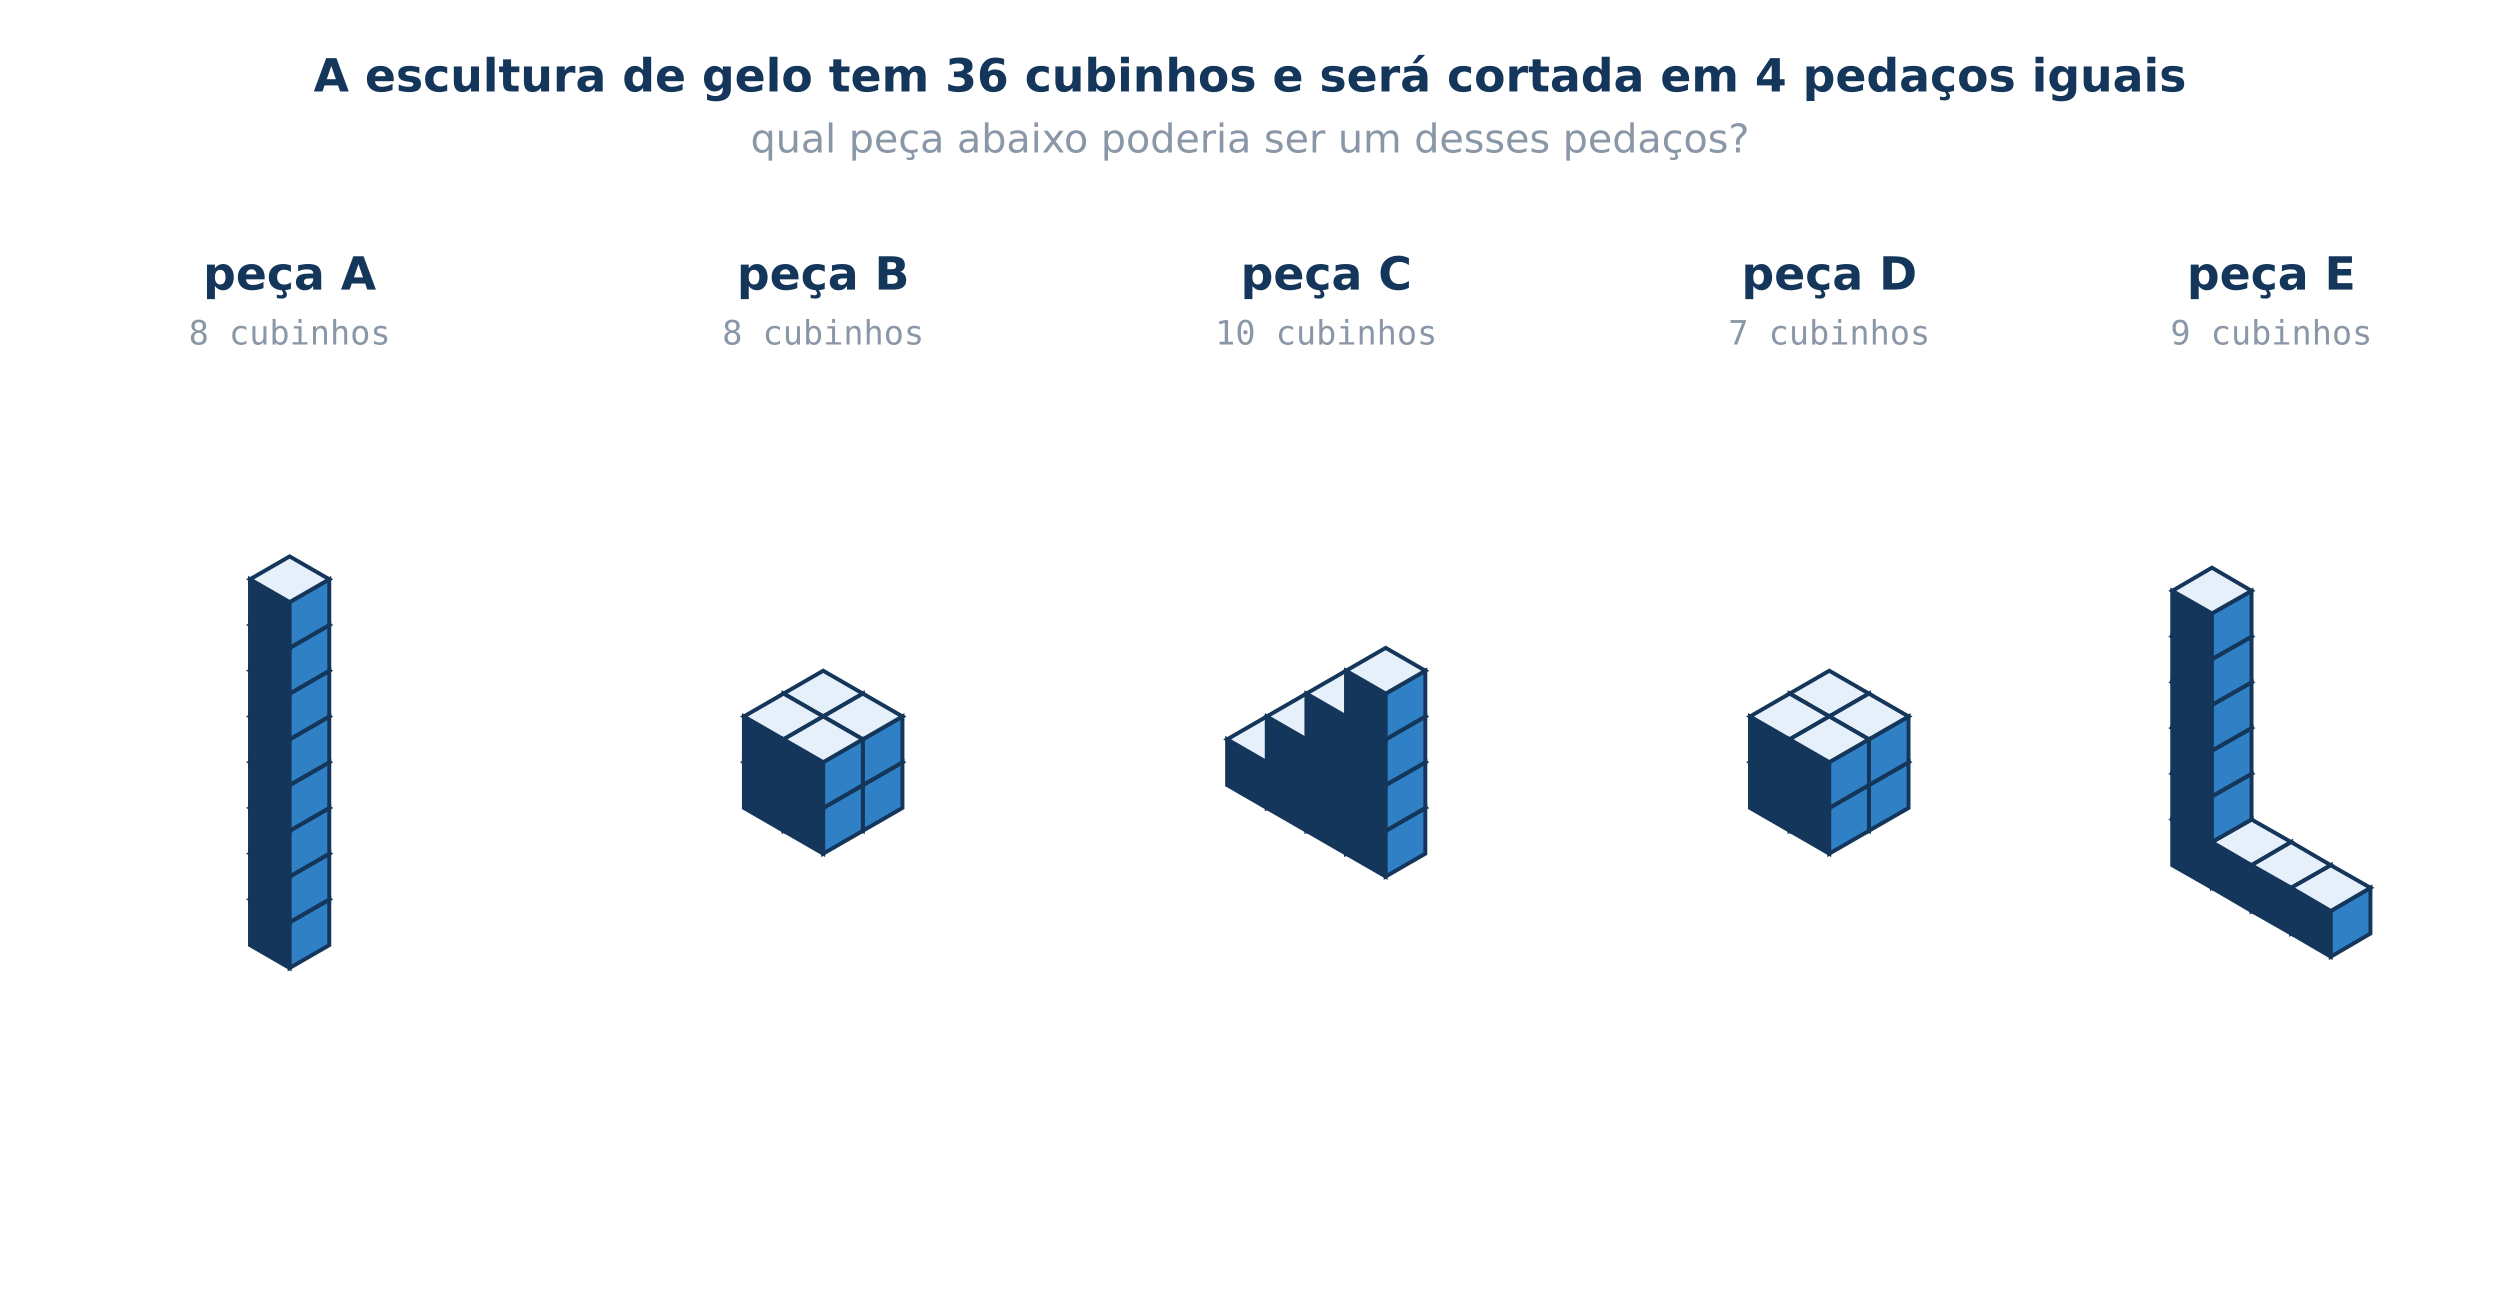
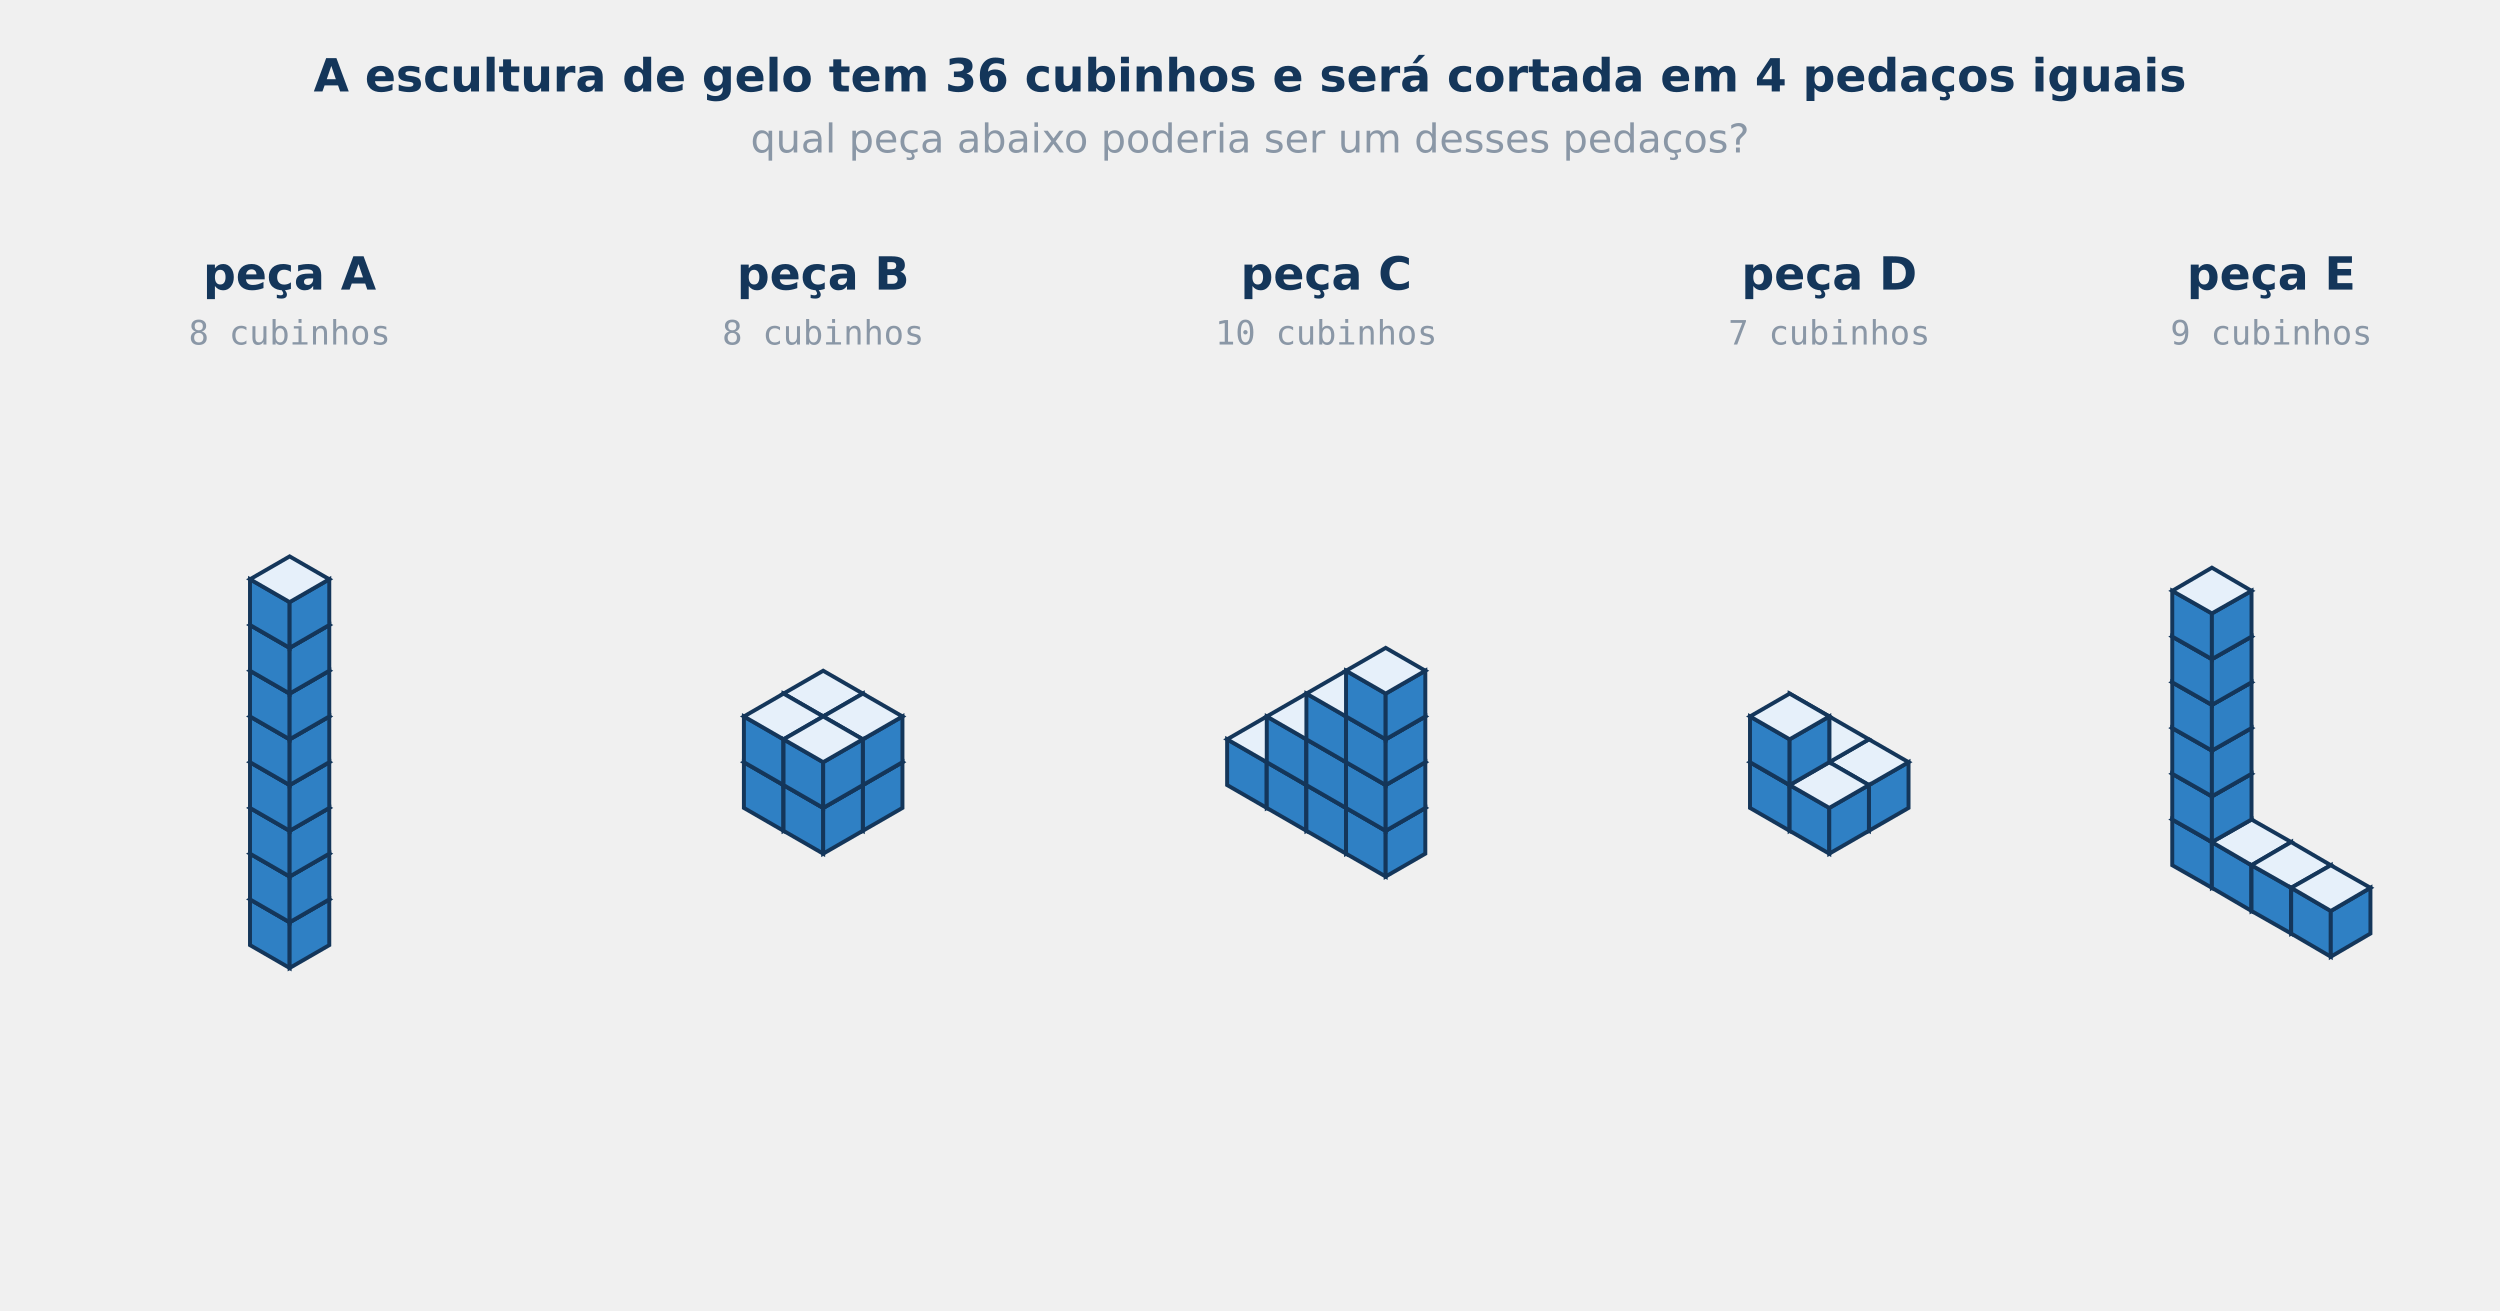
- <svg xmlns="http://www.w3.org/2000/svg" viewBox="0 0 820 430" version="1.1">
-   <rect width="820" height="430" fill="white" />
-   <text x="410.0" y="30.0" font-family="DejaVu Sans" font-size="15" font-weight="bold" fill="#14365A" text-anchor="middle">A escultura de gelo tem 36 cubinhos e será cortada em 4 pedaços iguais</text>
-   <text x="410.0" y="50.0" font-family="DejaVu Sans" font-size="13" font-weight="normal" fill="#8A97A6" text-anchor="middle">qual peça abaixo poderia ser um desses pedaços?</text>
-   <polygon points="82.0,295.0 95.0,302.5 95.0,317.5 82.0,310.0" fill="#14365A" stroke="#14365A" stroke-width="1.3" />
-   <polygon points="108.0,295.0 95.0,302.5 95.0,317.5 108.0,310.0" fill="#2F80C4" stroke="#14365A" stroke-width="1.3" />
-   <polygon points="95.0,287.5 108.0,295.0 95.0,302.5 82.0,295.0" fill="#E6F0FA" stroke="#14365A" stroke-width="1.3" />
-   <polygon points="82.0,280.0 95.0,287.5 95.0,302.5 82.0,295.0" fill="#14365A" stroke="#14365A" stroke-width="1.3" />
-   <polygon points="108.0,280.0 95.0,287.5 95.0,302.5 108.0,295.0" fill="#2F80C4" stroke="#14365A" stroke-width="1.3" />
-   <polygon points="95.0,272.5 108.0,280.0 95.0,287.5 82.0,280.0" fill="#E6F0FA" stroke="#14365A" stroke-width="1.3" />
-   <polygon points="82.0,265.0 95.0,272.5 95.0,287.5 82.0,280.0" fill="#14365A" stroke="#14365A" stroke-width="1.3" />
-   <polygon points="108.0,265.0 95.0,272.5 95.0,287.5 108.0,280.0" fill="#2F80C4" stroke="#14365A" stroke-width="1.3" />
-   <polygon points="95.0,257.5 108.0,265.0 95.0,272.5 82.0,265.0" fill="#E6F0FA" stroke="#14365A" stroke-width="1.3" />
-   <polygon points="82.0,250.0 95.0,257.5 95.0,272.5 82.0,265.0" fill="#14365A" stroke="#14365A" stroke-width="1.3" />
-   <polygon points="108.0,250.0 95.0,257.5 95.0,272.5 108.0,265.0" fill="#2F80C4" stroke="#14365A" stroke-width="1.3" />
-   <polygon points="95.0,242.5 108.0,250.0 95.0,257.5 82.0,250.0" fill="#E6F0FA" stroke="#14365A" stroke-width="1.3" />
-   <polygon points="82.0,235.0 95.0,242.5 95.0,257.5 82.0,250.0" fill="#14365A" stroke="#14365A" stroke-width="1.3" />
-   <polygon points="108.0,235.0 95.0,242.5 95.0,257.5 108.0,250.0" fill="#2F80C4" stroke="#14365A" stroke-width="1.3" />
-   <polygon points="95.0,227.5 108.0,235.0 95.0,242.5 82.0,235.0" fill="#E6F0FA" stroke="#14365A" stroke-width="1.3" />
-   <polygon points="82.0,220.0 95.0,227.5 95.0,242.5 82.0,235.0" fill="#14365A" stroke="#14365A" stroke-width="1.3" />
-   <polygon points="108.0,220.0 95.0,227.5 95.0,242.5 108.0,235.0" fill="#2F80C4" stroke="#14365A" stroke-width="1.3" />
-   <polygon points="95.0,212.5 108.0,220.0 95.0,227.5 82.0,220.0" fill="#E6F0FA" stroke="#14365A" stroke-width="1.3" />
-   <polygon points="82.0,205.0 95.0,212.5 95.0,227.5 82.0,220.0" fill="#14365A" stroke="#14365A" stroke-width="1.3" />
-   <polygon points="108.0,205.0 95.0,212.5 95.0,227.5 108.0,220.0" fill="#2F80C4" stroke="#14365A" stroke-width="1.3" />
-   <polygon points="95.0,197.5 108.0,205.0 95.0,212.5 82.0,205.0" fill="#E6F0FA" stroke="#14365A" stroke-width="1.3" />
-   <polygon points="82.0,190.0 95.0,197.5 95.0,212.5 82.0,205.0" fill="#14365A" stroke="#14365A" stroke-width="1.3" />
-   <polygon points="108.0,190.0 95.0,197.5 95.0,212.5 108.0,205.0" fill="#2F80C4" stroke="#14365A" stroke-width="1.3" />
-   <polygon points="95.0,182.5 108.0,190.0 95.0,197.5 82.0,190.0" fill="#E6F0FA" stroke="#14365A" stroke-width="1.3" />
-   <text x="95.0" y="95.0" font-family="DejaVu Sans" font-size="15" font-weight="bold" fill="#14365A" text-anchor="middle">peça A</text>
-   <text x="95.0" y="113.0" font-family="DejaVu Sans Mono" font-size="11" font-weight="normal" fill="#8A97A6" text-anchor="middle">8 cubinhos</text>
-   <polygon points="257.0,242.5 270.0,250.0 270.0,265.0 257.0,257.5" fill="#14365A" stroke="#14365A" stroke-width="1.3" />
-   <polygon points="283.0,242.5 270.0,250.0 270.0,265.0 283.0,257.5" fill="#2F80C4" stroke="#14365A" stroke-width="1.3" />
-   <polygon points="270.0,235.0 283.0,242.5 270.0,250.0 257.0,242.5" fill="#E6F0FA" stroke="#14365A" stroke-width="1.3" />
-   <polygon points="244.0,250.0 257.0,257.5 257.0,272.5 244.0,265.0" fill="#14365A" stroke="#14365A" stroke-width="1.3" />
-   <polygon points="270.0,250.0 257.0,257.5 257.0,272.5 270.0,265.0" fill="#2F80C4" stroke="#14365A" stroke-width="1.3" />
-   <polygon points="257.0,242.5 270.0,250.0 257.0,257.5 244.0,250.0" fill="#E6F0FA" stroke="#14365A" stroke-width="1.3" />
-   <polygon points="270.0,250.0 283.0,257.5 283.0,272.5 270.0,265.0" fill="#14365A" stroke="#14365A" stroke-width="1.3" />
-   <polygon points="296.0,250.0 283.0,257.5 283.0,272.5 296.0,265.0" fill="#2F80C4" stroke="#14365A" stroke-width="1.3" />
-   <polygon points="283.0,242.5 296.0,250.0 283.0,257.5 270.0,250.0" fill="#E6F0FA" stroke="#14365A" stroke-width="1.3" />
-   <polygon points="257.0,257.5 270.0,265.0 270.0,280.0 257.0,272.5" fill="#14365A" stroke="#14365A" stroke-width="1.3" />
-   <polygon points="283.0,257.5 270.0,265.0 270.0,280.0 283.0,272.5" fill="#2F80C4" stroke="#14365A" stroke-width="1.3" />
-   <polygon points="270.0,250.0 283.0,257.5 270.0,265.0 257.0,257.5" fill="#E6F0FA" stroke="#14365A" stroke-width="1.3" />
-   <polygon points="257.0,227.5 270.0,235.0 270.0,250.0 257.0,242.5" fill="#14365A" stroke="#14365A" stroke-width="1.3" />
-   <polygon points="283.0,227.5 270.0,235.0 270.0,250.0 283.0,242.5" fill="#2F80C4" stroke="#14365A" stroke-width="1.3" />
-   <polygon points="270.0,220.0 283.0,227.5 270.0,235.0 257.0,227.5" fill="#E6F0FA" stroke="#14365A" stroke-width="1.3" />
-   <polygon points="244.0,235.0 257.0,242.5 257.0,257.5 244.0,250.0" fill="#14365A" stroke="#14365A" stroke-width="1.3" />
-   <polygon points="270.0,235.0 257.0,242.5 257.0,257.5 270.0,250.0" fill="#2F80C4" stroke="#14365A" stroke-width="1.3" />
-   <polygon points="257.0,227.5 270.0,235.0 257.0,242.5 244.0,235.0" fill="#E6F0FA" stroke="#14365A" stroke-width="1.3" />
-   <polygon points="270.0,235.0 283.0,242.5 283.0,257.5 270.0,250.0" fill="#14365A" stroke="#14365A" stroke-width="1.3" />
-   <polygon points="296.0,235.0 283.0,242.5 283.0,257.5 296.0,250.0" fill="#2F80C4" stroke="#14365A" stroke-width="1.3" />
-   <polygon points="283.0,227.5 296.0,235.0 283.0,242.5 270.0,235.0" fill="#E6F0FA" stroke="#14365A" stroke-width="1.3" />
-   <polygon points="257.0,242.5 270.0,250.0 270.0,265.0 257.0,257.5" fill="#14365A" stroke="#14365A" stroke-width="1.3" />
-   <polygon points="283.0,242.5 270.0,250.0 270.0,265.0 283.0,257.5" fill="#2F80C4" stroke="#14365A" stroke-width="1.3" />
-   <polygon points="270.0,235.0 283.0,242.5 270.0,250.0 257.0,242.5" fill="#E6F0FA" stroke="#14365A" stroke-width="1.3" />
-   <text x="270.0" y="95.0" font-family="DejaVu Sans" font-size="15" font-weight="bold" fill="#14365A" text-anchor="middle">peça B</text>
-   <text x="270.0" y="113.0" font-family="DejaVu Sans Mono" font-size="11" font-weight="normal" fill="#8A97A6" text-anchor="middle">8 cubinhos</text>
-   <polygon points="402.5,242.5 415.5,250.0 415.5,265.0 402.5,257.5" fill="#14365A" stroke="#14365A" stroke-width="1.3" />
-   <polygon points="428.5,242.5 415.5,250.0 415.5,265.0 428.5,257.5" fill="#2F80C4" stroke="#14365A" stroke-width="1.3" />
-   <polygon points="415.5,235.0 428.5,242.5 415.5,250.0 402.5,242.5" fill="#E6F0FA" stroke="#14365A" stroke-width="1.3" />
-   <polygon points="415.5,250.0 428.5,257.5 428.5,272.5 415.5,265.0" fill="#14365A" stroke="#14365A" stroke-width="1.3" />
-   <polygon points="441.5,250.0 428.5,257.5 428.5,272.5 441.5,265.0" fill="#2F80C4" stroke="#14365A" stroke-width="1.3" />
-   <polygon points="428.5,242.5 441.5,250.0 428.5,257.5 415.5,250.0" fill="#E6F0FA" stroke="#14365A" stroke-width="1.3" />
-   <polygon points="428.5,257.5 441.5,265.0 441.5,280.0 428.5,272.5" fill="#14365A" stroke="#14365A" stroke-width="1.3" />
-   <polygon points="454.5,257.5 441.5,265.0 441.5,280.0 454.5,272.5" fill="#2F80C4" stroke="#14365A" stroke-width="1.3" />
-   <polygon points="441.5,250.0 454.5,257.5 441.5,265.0 428.5,257.5" fill="#E6F0FA" stroke="#14365A" stroke-width="1.3" />
-   <polygon points="441.5,265.0 454.5,272.5 454.5,287.5 441.5,280.0" fill="#14365A" stroke="#14365A" stroke-width="1.3" />
-   <polygon points="467.5,265.0 454.5,272.5 454.5,287.5 467.5,280.0" fill="#2F80C4" stroke="#14365A" stroke-width="1.3" />
-   <polygon points="454.5,257.5 467.5,265.0 454.5,272.5 441.5,265.0" fill="#E6F0FA" stroke="#14365A" stroke-width="1.3" />
-   <polygon points="415.5,235.0 428.5,242.5 428.5,257.5 415.5,250.0" fill="#14365A" stroke="#14365A" stroke-width="1.3" />
-   <polygon points="441.5,235.0 428.5,242.5 428.5,257.5 441.5,250.0" fill="#2F80C4" stroke="#14365A" stroke-width="1.3" />
-   <polygon points="428.5,227.5 441.5,235.0 428.5,242.5 415.5,235.0" fill="#E6F0FA" stroke="#14365A" stroke-width="1.3" />
-   <polygon points="428.5,242.5 441.5,250.0 441.5,265.0 428.5,257.5" fill="#14365A" stroke="#14365A" stroke-width="1.3" />
-   <polygon points="454.5,242.5 441.5,250.0 441.5,265.0 454.5,257.5" fill="#2F80C4" stroke="#14365A" stroke-width="1.3" />
-   <polygon points="441.5,235.0 454.5,242.5 441.5,250.0 428.5,242.5" fill="#E6F0FA" stroke="#14365A" stroke-width="1.3" />
-   <polygon points="441.5,250.0 454.5,257.5 454.5,272.5 441.5,265.0" fill="#14365A" stroke="#14365A" stroke-width="1.3" />
-   <polygon points="467.5,250.0 454.5,257.5 454.5,272.5 467.5,265.0" fill="#2F80C4" stroke="#14365A" stroke-width="1.3" />
-   <polygon points="454.5,242.5 467.5,250.0 454.5,257.5 441.5,250.0" fill="#E6F0FA" stroke="#14365A" stroke-width="1.3" />
-   <polygon points="428.5,227.5 441.5,235.0 441.5,250.0 428.5,242.5" fill="#14365A" stroke="#14365A" stroke-width="1.3" />
-   <polygon points="454.5,227.5 441.5,235.0 441.5,250.0 454.5,242.5" fill="#2F80C4" stroke="#14365A" stroke-width="1.3" />
-   <polygon points="441.5,220.0 454.5,227.5 441.5,235.0 428.5,227.5" fill="#E6F0FA" stroke="#14365A" stroke-width="1.3" />
-   <polygon points="441.5,235.0 454.5,242.5 454.5,257.5 441.5,250.0" fill="#14365A" stroke="#14365A" stroke-width="1.3" />
-   <polygon points="467.5,235.0 454.5,242.5 454.5,257.5 467.5,250.0" fill="#2F80C4" stroke="#14365A" stroke-width="1.3" />
-   <polygon points="454.5,227.5 467.5,235.0 454.5,242.5 441.5,235.0" fill="#E6F0FA" stroke="#14365A" stroke-width="1.3" />
-   <polygon points="441.5,220.0 454.5,227.5 454.5,242.5 441.5,235.0" fill="#14365A" stroke="#14365A" stroke-width="1.3" />
-   <polygon points="467.5,220.0 454.5,227.5 454.5,242.5 467.5,235.0" fill="#2F80C4" stroke="#14365A" stroke-width="1.3" />
-   <polygon points="454.5,212.5 467.5,220.0 454.5,227.5 441.5,220.0" fill="#E6F0FA" stroke="#14365A" stroke-width="1.3" />
-   <text x="435.0" y="95.0" font-family="DejaVu Sans" font-size="15" font-weight="bold" fill="#14365A" text-anchor="middle">peça C</text>
-   <text x="435.0" y="113.0" font-family="DejaVu Sans Mono" font-size="11" font-weight="normal" fill="#8A97A6" text-anchor="middle">10 cubinhos</text>
-   <polygon points="574.0,250.0 587.0,257.5 587.0,272.5 574.0,265.0" fill="#14365A" stroke="#14365A" stroke-width="1.3" />
-   <polygon points="600.0,250.0 587.0,257.5 587.0,272.5 600.0,265.0" fill="#2F80C4" stroke="#14365A" stroke-width="1.3" />
-   <polygon points="587.0,242.5 600.0,250.0 587.0,257.5 574.0,250.0" fill="#E6F0FA" stroke="#14365A" stroke-width="1.3" />
-   <polygon points="600.0,250.0 613.0,257.5 613.0,272.5 600.0,265.0" fill="#14365A" stroke="#14365A" stroke-width="1.3" />
-   <polygon points="626.0,250.0 613.0,257.5 613.0,272.5 626.0,265.0" fill="#2F80C4" stroke="#14365A" stroke-width="1.3" />
-   <polygon points="613.0,242.5 626.0,250.0 613.0,257.5 600.0,250.0" fill="#E6F0FA" stroke="#14365A" stroke-width="1.3" />
-   <polygon points="587.0,257.5 600.0,265.0 600.0,280.0 587.0,272.5" fill="#14365A" stroke="#14365A" stroke-width="1.3" />
-   <polygon points="613.0,257.5 600.0,265.0 600.0,280.0 613.0,272.5" fill="#2F80C4" stroke="#14365A" stroke-width="1.3" />
-   <polygon points="600.0,250.0 613.0,257.5 600.0,265.0 587.0,257.5" fill="#E6F0FA" stroke="#14365A" stroke-width="1.3" />
-   <polygon points="587.0,227.5 600.0,235.0 600.0,250.0 587.0,242.5" fill="#14365A" stroke="#14365A" stroke-width="1.3" />
-   <polygon points="613.0,227.5 600.0,235.0 600.0,250.0 613.0,242.5" fill="#2F80C4" stroke="#14365A" stroke-width="1.3" />
-   <polygon points="600.0,220.0 613.0,227.5 600.0,235.0 587.0,227.5" fill="#E6F0FA" stroke="#14365A" stroke-width="1.3" />
-   <polygon points="574.0,235.0 587.0,242.5 587.0,257.5 574.0,250.0" fill="#14365A" stroke="#14365A" stroke-width="1.3" />
-   <polygon points="600.0,235.0 587.0,242.5 587.0,257.5 600.0,250.0" fill="#2F80C4" stroke="#14365A" stroke-width="1.3" />
-   <polygon points="587.0,227.5 600.0,235.0 587.0,242.5 574.0,235.0" fill="#E6F0FA" stroke="#14365A" stroke-width="1.3" />
-   <polygon points="600.0,235.0 613.0,242.5 613.0,257.5 600.0,250.0" fill="#14365A" stroke="#14365A" stroke-width="1.3" />
-   <polygon points="626.0,235.0 613.0,242.5 613.0,257.5 626.0,250.0" fill="#2F80C4" stroke="#14365A" stroke-width="1.3" />
-   <polygon points="613.0,227.5 626.0,235.0 613.0,242.5 600.0,235.0" fill="#E6F0FA" stroke="#14365A" stroke-width="1.3" />
-   <polygon points="587.0,242.5 600.0,250.0 600.0,265.0 587.0,257.5" fill="#14365A" stroke="#14365A" stroke-width="1.3" />
-   <polygon points="613.0,242.5 600.0,250.0 600.0,265.0 613.0,257.5" fill="#2F80C4" stroke="#14365A" stroke-width="1.3" />
-   <polygon points="600.0,235.0 613.0,242.5 600.0,250.0 587.0,242.5" fill="#E6F0FA" stroke="#14365A" stroke-width="1.3" />
-   <text x="600.0" y="95.0" font-family="DejaVu Sans" font-size="15" font-weight="bold" fill="#14365A" text-anchor="middle">peça D</text>
-   <text x="600.0" y="113.0" font-family="DejaVu Sans Mono" font-size="11" font-weight="normal" fill="#8A97A6" text-anchor="middle">7 cubinhos</text>
-   <polygon points="712.5,268.8 725.5,276.2 725.5,291.2 712.5,283.8" fill="#14365A" stroke="#14365A" stroke-width="1.3" />
-   <polygon points="738.5,268.8 725.5,276.2 725.5,291.2 738.5,283.8" fill="#2F80C4" stroke="#14365A" stroke-width="1.3" />
-   <polygon points="725.5,261.2 738.5,268.8 725.5,276.2 712.5,268.8" fill="#E6F0FA" stroke="#14365A" stroke-width="1.3" />
-   <polygon points="725.5,276.2 738.5,283.8 738.5,298.8 725.5,291.2" fill="#14365A" stroke="#14365A" stroke-width="1.3" />
-   <polygon points="751.5,276.2 738.5,283.8 738.5,298.8 751.5,291.2" fill="#2F80C4" stroke="#14365A" stroke-width="1.3" />
-   <polygon points="738.5,268.8 751.5,276.2 738.5,283.8 725.5,276.2" fill="#E6F0FA" stroke="#14365A" stroke-width="1.3" />
-   <polygon points="738.5,283.8 751.5,291.2 751.5,306.2 738.5,298.8" fill="#14365A" stroke="#14365A" stroke-width="1.3" />
-   <polygon points="764.5,283.8 751.5,291.2 751.5,306.2 764.5,298.8" fill="#2F80C4" stroke="#14365A" stroke-width="1.3" />
-   <polygon points="751.5,276.2 764.5,283.8 751.5,291.2 738.5,283.8" fill="#E6F0FA" stroke="#14365A" stroke-width="1.3" />
-   <polygon points="751.5,291.2 764.5,298.8 764.5,313.8 751.5,306.2" fill="#14365A" stroke="#14365A" stroke-width="1.3" />
-   <polygon points="777.5,291.2 764.5,298.8 764.5,313.8 777.5,306.2" fill="#2F80C4" stroke="#14365A" stroke-width="1.3" />
-   <polygon points="764.5,283.8 777.5,291.2 764.5,298.8 751.5,291.2" fill="#E6F0FA" stroke="#14365A" stroke-width="1.3" />
-   <polygon points="712.5,253.8 725.5,261.2 725.5,276.2 712.5,268.8" fill="#14365A" stroke="#14365A" stroke-width="1.3" />
-   <polygon points="738.5,253.8 725.5,261.2 725.5,276.2 738.5,268.8" fill="#2F80C4" stroke="#14365A" stroke-width="1.3" />
-   <polygon points="725.5,246.2 738.5,253.8 725.5,261.2 712.5,253.8" fill="#E6F0FA" stroke="#14365A" stroke-width="1.3" />
-   <polygon points="712.5,238.8 725.5,246.2 725.5,261.2 712.5,253.8" fill="#14365A" stroke="#14365A" stroke-width="1.3" />
-   <polygon points="738.5,238.8 725.5,246.2 725.5,261.2 738.5,253.8" fill="#2F80C4" stroke="#14365A" stroke-width="1.3" />
-   <polygon points="725.5,231.2 738.5,238.8 725.5,246.2 712.5,238.8" fill="#E6F0FA" stroke="#14365A" stroke-width="1.3" />
-   <polygon points="712.5,223.8 725.5,231.2 725.5,246.2 712.5,238.8" fill="#14365A" stroke="#14365A" stroke-width="1.3" />
-   <polygon points="738.5,223.8 725.5,231.2 725.5,246.2 738.5,238.8" fill="#2F80C4" stroke="#14365A" stroke-width="1.3" />
-   <polygon points="725.5,216.2 738.5,223.8 725.5,231.2 712.5,223.8" fill="#E6F0FA" stroke="#14365A" stroke-width="1.3" />
-   <polygon points="712.5,208.8 725.5,216.2 725.5,231.2 712.5,223.8" fill="#14365A" stroke="#14365A" stroke-width="1.3" />
-   <polygon points="738.5,208.8 725.5,216.2 725.5,231.2 738.5,223.8" fill="#2F80C4" stroke="#14365A" stroke-width="1.3" />
-   <polygon points="725.5,201.2 738.5,208.8 725.5,216.2 712.5,208.8" fill="#E6F0FA" stroke="#14365A" stroke-width="1.3" />
-   <polygon points="712.5,193.8 725.5,201.2 725.5,216.2 712.5,208.8" fill="#14365A" stroke="#14365A" stroke-width="1.3" />
-   <polygon points="738.5,193.8 725.5,201.2 725.5,216.2 738.5,208.8" fill="#2F80C4" stroke="#14365A" stroke-width="1.3" />
-   <polygon points="725.5,186.2 738.5,193.8 725.5,201.2 712.5,193.8" fill="#E6F0FA" stroke="#14365A" stroke-width="1.3" />
-   <text x="745.0" y="95.0" font-family="DejaVu Sans" font-size="15" font-weight="bold" fill="#14365A" text-anchor="middle">peça E</text>
-   <text x="745.0" y="113.0" font-family="DejaVu Sans Mono" font-size="11" font-weight="normal" fill="#8A97A6" text-anchor="middle">9 cubinhos</text>
+ <svg xmlns="http://www.w3.org/2000/svg" viewBox="0 0 820 430" version="1.1" id="svg128">
+   <defs id="defs128" />
+   <text x="410.0" y="30.0" font-family="DejaVu Sans" font-size="15" font-weight="bold" fill="#14365A" text-anchor="middle" id="text1">A escultura de gelo tem 36 cubinhos e será cortada em 4 pedaços iguais</text>
+   <text x="410.0" y="50.0" font-family="DejaVu Sans" font-size="13" font-weight="normal" fill="#8A97A6" text-anchor="middle" id="text2">qual peça abaixo poderia ser um desses pedaços?</text>
+   <polygon points="82.0,295.0 95.0,302.5 95.0,317.5 82.0,310.0" fill="#14365A" stroke="#14365A" stroke-width="1.3" id="polygon2" style="fill:#2f80c4;fill-opacity:1" />
+   <polygon points="108.0,295.0 95.0,302.5 95.0,317.5 108.0,310.0" fill="#2F80C4" stroke="#14365A" stroke-width="1.3" id="polygon3" />
+   <polygon points="95.0,287.5 108.0,295.0 95.0,302.5 82.0,295.0" fill="#E6F0FA" stroke="#14365A" stroke-width="1.3" id="polygon4" />
+   <polygon points="82.0,280.0 95.0,287.5 95.0,302.5 82.0,295.0" fill="#14365A" stroke="#14365A" stroke-width="1.3" id="polygon5" style="fill:#2f80c4;fill-opacity:1" />
+   <polygon points="108.0,280.0 95.0,287.5 95.0,302.5 108.0,295.0" fill="#2F80C4" stroke="#14365A" stroke-width="1.3" id="polygon6" />
+   <polygon points="95.0,272.5 108.0,280.0 95.0,287.5 82.0,280.0" fill="#E6F0FA" stroke="#14365A" stroke-width="1.3" id="polygon7" />
+   <polygon points="82.0,265.0 95.0,272.5 95.0,287.5 82.0,280.0" fill="#14365A" stroke="#14365A" stroke-width="1.3" id="polygon8" style="fill:#2f80c4;fill-opacity:1" />
+   <polygon points="108.0,265.0 95.0,272.5 95.0,287.5 108.0,280.0" fill="#2F80C4" stroke="#14365A" stroke-width="1.3" id="polygon9" />
+   <polygon points="95.0,257.5 108.0,265.0 95.0,272.5 82.0,265.0" fill="#E6F0FA" stroke="#14365A" stroke-width="1.3" id="polygon10" />
+   <polygon points="82.0,250.0 95.0,257.5 95.0,272.5 82.0,265.0" fill="#14365A" stroke="#14365A" stroke-width="1.3" id="polygon11" style="fill:#2f80c4;fill-opacity:1" />
+   <polygon points="108.0,250.0 95.0,257.5 95.0,272.5 108.0,265.0" fill="#2F80C4" stroke="#14365A" stroke-width="1.3" id="polygon12" />
+   <polygon points="95.0,242.5 108.0,250.0 95.0,257.5 82.0,250.0" fill="#E6F0FA" stroke="#14365A" stroke-width="1.3" id="polygon13" />
+   <polygon points="82.0,235.0 95.0,242.5 95.0,257.5 82.0,250.0" fill="#14365A" stroke="#14365A" stroke-width="1.3" id="polygon14" style="fill:#2f80c4;fill-opacity:1" />
+   <polygon points="108.0,235.0 95.0,242.5 95.0,257.5 108.0,250.0" fill="#2F80C4" stroke="#14365A" stroke-width="1.3" id="polygon15" />
+   <polygon points="95.0,227.5 108.0,235.0 95.0,242.5 82.0,235.0" fill="#E6F0FA" stroke="#14365A" stroke-width="1.3" id="polygon16" />
+   <polygon points="82.0,220.0 95.0,227.5 95.0,242.5 82.0,235.0" fill="#14365A" stroke="#14365A" stroke-width="1.3" id="polygon17" style="fill:#2f80c4;fill-opacity:1" />
+   <polygon points="108.0,220.0 95.0,227.5 95.0,242.5 108.0,235.0" fill="#2F80C4" stroke="#14365A" stroke-width="1.3" id="polygon18" />
+   <polygon points="95.0,212.5 108.0,220.0 95.0,227.5 82.0,220.0" fill="#E6F0FA" stroke="#14365A" stroke-width="1.3" id="polygon19" />
+   <polygon points="82.0,205.0 95.0,212.5 95.0,227.5 82.0,220.0" fill="#14365A" stroke="#14365A" stroke-width="1.3" id="polygon20" style="fill:#2f80c4;fill-opacity:1" />
+   <polygon points="108.0,205.0 95.0,212.5 95.0,227.5 108.0,220.0" fill="#2F80C4" stroke="#14365A" stroke-width="1.3" id="polygon21" />
+   <polygon points="95.0,197.5 108.0,205.0 95.0,212.5 82.0,205.0" fill="#E6F0FA" stroke="#14365A" stroke-width="1.3" id="polygon22" />
+   <polygon points="82.0,190.0 95.0,197.5 95.0,212.5 82.0,205.0" fill="#14365A" stroke="#14365A" stroke-width="1.3" id="polygon23" style="fill:#2f80c4;fill-opacity:1" />
+   <polygon points="108.0,190.0 95.0,197.5 95.0,212.5 108.0,205.0" fill="#2F80C4" stroke="#14365A" stroke-width="1.3" id="polygon24" />
+   <polygon points="95.0,182.5 108.0,190.0 95.0,197.5 82.0,190.0" fill="#E6F0FA" stroke="#14365A" stroke-width="1.3" id="polygon25" />
+   <text x="95.0" y="95.0" font-family="DejaVu Sans" font-size="15" font-weight="bold" fill="#14365A" text-anchor="middle" id="text25">peça A</text>
+   <text x="95.0" y="113.0" font-family="DejaVu Sans Mono" font-size="11" font-weight="normal" fill="#8A97A6" text-anchor="middle" id="text26">8 cubinhos</text>
+   <polygon points="257.0,242.5 270.0,250.0 270.0,265.0 257.0,257.5" fill="#14365A" stroke="#14365A" stroke-width="1.3" id="polygon26" />
+   <polygon points="283.0,242.5 270.0,250.0 270.0,265.0 283.0,257.5" fill="#2F80C4" stroke="#14365A" stroke-width="1.3" id="polygon27" />
+   <polygon points="270.0,235.0 283.0,242.5 270.0,250.0 257.0,242.5" fill="#E6F0FA" stroke="#14365A" stroke-width="1.3" id="polygon28" />
+   <polygon points="244.0,250.0 257.0,257.5 257.0,272.5 244.0,265.0" fill="#14365A" stroke="#14365A" stroke-width="1.3" id="polygon29" style="fill:#2f80c4;fill-opacity:1" />
+   <polygon points="270.0,250.0 257.0,257.5 257.0,272.5 270.0,265.0" fill="#2F80C4" stroke="#14365A" stroke-width="1.3" id="polygon30" />
+   <polygon points="257.0,242.5 270.0,250.0 257.0,257.5 244.0,250.0" fill="#E6F0FA" stroke="#14365A" stroke-width="1.3" id="polygon31" />
+   <polygon points="270.0,250.0 283.0,257.5 283.0,272.5 270.0,265.0" fill="#14365A" stroke="#14365A" stroke-width="1.3" id="polygon32" />
+   <polygon points="296.0,250.0 283.0,257.5 283.0,272.5 296.0,265.0" fill="#2F80C4" stroke="#14365A" stroke-width="1.3" id="polygon33" />
+   <polygon points="283.0,242.5 296.0,250.0 283.0,257.5 270.0,250.0" fill="#E6F0FA" stroke="#14365A" stroke-width="1.3" id="polygon34" />
+   <polygon points="257.0,257.5 270.0,265.0 270.0,280.0 257.0,272.5" fill="#14365A" stroke="#14365A" stroke-width="1.3" id="polygon35" style="fill:#2f80c4;fill-opacity:1" />
+   <polygon points="283.0,257.5 270.0,265.0 270.0,280.0 283.0,272.5" fill="#2F80C4" stroke="#14365A" stroke-width="1.3" id="polygon36" />
+   <polygon points="270.0,250.0 283.0,257.5 270.0,265.0 257.0,257.5" fill="#E6F0FA" stroke="#14365A" stroke-width="1.3" id="polygon37" />
+   <polygon points="257.0,227.5 270.0,235.0 270.0,250.0 257.0,242.5" fill="#14365A" stroke="#14365A" stroke-width="1.3" id="polygon38" />
+   <polygon points="283.0,227.5 270.0,235.0 270.0,250.0 283.0,242.5" fill="#2F80C4" stroke="#14365A" stroke-width="1.3" id="polygon39" />
+   <polygon points="270.0,220.0 283.0,227.5 270.0,235.0 257.0,227.5" fill="#E6F0FA" stroke="#14365A" stroke-width="1.3" id="polygon40" />
+   <polygon points="244.0,235.0 257.0,242.5 257.0,257.5 244.0,250.0" fill="#14365A" stroke="#14365A" stroke-width="1.3" id="polygon41" style="fill:#2f80c4;fill-opacity:1" />
+   <polygon points="270.0,235.0 257.0,242.5 257.0,257.5 270.0,250.0" fill="#2F80C4" stroke="#14365A" stroke-width="1.3" id="polygon42" />
+   <polygon points="257.0,227.5 270.0,235.0 257.0,242.5 244.0,235.0" fill="#E6F0FA" stroke="#14365A" stroke-width="1.3" id="polygon43" />
+   <polygon points="270.0,235.0 283.0,242.5 283.0,257.5 270.0,250.0" fill="#14365A" stroke="#14365A" stroke-width="1.3" id="polygon44" />
+   <polygon points="296.0,235.0 283.0,242.5 283.0,257.5 296.0,250.0" fill="#2F80C4" stroke="#14365A" stroke-width="1.3" id="polygon45" />
+   <polygon points="283.0,227.5 296.0,235.0 283.0,242.5 270.0,235.0" fill="#E6F0FA" stroke="#14365A" stroke-width="1.3" id="polygon46" />
+   <polygon points="257.0,242.5 270.0,250.0 270.0,265.0 257.0,257.5" fill="#14365A" stroke="#14365A" stroke-width="1.3" id="polygon47" style="fill:#2f80c4;fill-opacity:1" />
+   <polygon points="283.0,242.5 270.0,250.0 270.0,265.0 283.0,257.5" fill="#2F80C4" stroke="#14365A" stroke-width="1.3" id="polygon48" />
+   <polygon points="270.0,235.0 283.0,242.5 270.0,250.0 257.0,242.5" fill="#E6F0FA" stroke="#14365A" stroke-width="1.3" id="polygon49" />
+   <text x="270.0" y="95.0" font-family="DejaVu Sans" font-size="15" font-weight="bold" fill="#14365A" text-anchor="middle" id="text49">peça B</text>
+   <text x="270.0" y="113.0" font-family="DejaVu Sans Mono" font-size="11" font-weight="normal" fill="#8A97A6" text-anchor="middle" id="text50">8 cubinhos</text>
+   <polygon points="402.5,242.5 415.5,250.0 415.5,265.0 402.5,257.5" fill="#14365A" stroke="#14365A" stroke-width="1.3" id="polygon50" style="fill:#2f80c4;fill-opacity:1" />
+   <polygon points="428.5,242.5 415.5,250.0 415.5,265.0 428.5,257.5" fill="#2F80C4" stroke="#14365A" stroke-width="1.3" id="polygon51" />
+   <polygon points="415.5,235.0 428.5,242.5 415.5,250.0 402.5,242.5" fill="#E6F0FA" stroke="#14365A" stroke-width="1.3" id="polygon52" />
+   <polygon points="415.5,250.0 428.5,257.5 428.5,272.5 415.5,265.0" fill="#14365A" stroke="#14365A" stroke-width="1.3" id="polygon53" style="fill:#2f80c4;fill-opacity:1" />
+   <polygon points="441.5,250.0 428.5,257.5 428.5,272.5 441.5,265.0" fill="#2F80C4" stroke="#14365A" stroke-width="1.3" id="polygon54" />
+   <polygon points="428.5,242.5 441.5,250.0 428.5,257.5 415.5,250.0" fill="#E6F0FA" stroke="#14365A" stroke-width="1.3" id="polygon55" />
+   <polygon points="428.5,257.5 441.5,265.0 441.5,280.0 428.5,272.5" fill="#14365A" stroke="#14365A" stroke-width="1.3" id="polygon56" style="fill:#2f80c4;fill-opacity:1" />
+   <polygon points="454.5,257.5 441.5,265.0 441.5,280.0 454.5,272.5" fill="#2F80C4" stroke="#14365A" stroke-width="1.3" id="polygon57" />
+   <polygon points="441.5,250.0 454.5,257.5 441.5,265.0 428.5,257.5" fill="#E6F0FA" stroke="#14365A" stroke-width="1.3" id="polygon58" />
+   <polygon points="441.5,265.0 454.5,272.5 454.5,287.5 441.5,280.0" fill="#14365A" stroke="#14365A" stroke-width="1.3" id="polygon59" style="fill:#2f80c4;fill-opacity:1" />
+   <polygon points="467.5,265.0 454.5,272.5 454.5,287.5 467.5,280.0" fill="#2F80C4" stroke="#14365A" stroke-width="1.3" id="polygon60" />
+   <polygon points="454.5,257.5 467.5,265.0 454.5,272.5 441.5,265.0" fill="#E6F0FA" stroke="#14365A" stroke-width="1.3" id="polygon61" />
+   <polygon points="415.5,235.0 428.5,242.5 428.5,257.5 415.5,250.0" fill="#14365A" stroke="#14365A" stroke-width="1.3" id="polygon62" style="fill:#2f80c4;fill-opacity:1" />
+   <polygon points="441.5,235.0 428.5,242.5 428.5,257.5 441.5,250.0" fill="#2F80C4" stroke="#14365A" stroke-width="1.3" id="polygon63" />
+   <polygon points="428.5,227.5 441.5,235.0 428.5,242.5 415.5,235.0" fill="#E6F0FA" stroke="#14365A" stroke-width="1.3" id="polygon64" />
+   <polygon points="428.5,242.5 441.5,250.0 441.5,265.0 428.5,257.5" fill="#14365A" stroke="#14365A" stroke-width="1.3" id="polygon65" style="fill:#2f80c4;fill-opacity:1" />
+   <polygon points="454.5,242.5 441.5,250.0 441.5,265.0 454.5,257.5" fill="#2F80C4" stroke="#14365A" stroke-width="1.3" id="polygon66" />
+   <polygon points="441.5,235.0 454.5,242.5 441.5,250.0 428.5,242.5" fill="#E6F0FA" stroke="#14365A" stroke-width="1.3" id="polygon67" />
+   <polygon points="441.5,250.0 454.5,257.5 454.5,272.5 441.5,265.0" fill="#14365A" stroke="#14365A" stroke-width="1.3" id="polygon68" style="fill:#2f80c4;fill-opacity:1" />
+   <polygon points="467.5,250.0 454.5,257.5 454.5,272.5 467.5,265.0" fill="#2F80C4" stroke="#14365A" stroke-width="1.3" id="polygon69" />
+   <polygon points="454.5,242.5 467.5,250.0 454.5,257.5 441.5,250.0" fill="#E6F0FA" stroke="#14365A" stroke-width="1.3" id="polygon70" />
+   <polygon points="428.5,227.5 441.5,235.0 441.5,250.0 428.5,242.5" fill="#14365A" stroke="#14365A" stroke-width="1.3" id="polygon71" style="fill:#2f80c4;fill-opacity:1" />
+   <polygon points="454.5,227.5 441.5,235.0 441.5,250.0 454.5,242.5" fill="#2F80C4" stroke="#14365A" stroke-width="1.3" id="polygon72" />
+   <polygon points="441.5,220.0 454.5,227.5 441.5,235.0 428.5,227.5" fill="#E6F0FA" stroke="#14365A" stroke-width="1.3" id="polygon73" />
+   <polygon points="441.5,235.0 454.5,242.5 454.5,257.5 441.5,250.0" fill="#14365A" stroke="#14365A" stroke-width="1.3" id="polygon74" style="fill:#2f80c4;fill-opacity:1" />
+   <polygon points="467.5,235.0 454.5,242.5 454.5,257.5 467.5,250.0" fill="#2F80C4" stroke="#14365A" stroke-width="1.3" id="polygon75" />
+   <polygon points="454.5,227.5 467.5,235.0 454.5,242.5 441.5,235.0" fill="#E6F0FA" stroke="#14365A" stroke-width="1.3" id="polygon76" />
+   <polygon points="441.5,220.0 454.5,227.5 454.5,242.5 441.5,235.0" fill="#14365A" stroke="#14365A" stroke-width="1.3" id="polygon77" style="fill:#2f80c4;fill-opacity:1" />
+   <polygon points="467.5,220.0 454.5,227.5 454.5,242.5 467.5,235.0" fill="#2F80C4" stroke="#14365A" stroke-width="1.3" id="polygon78" />
+   <polygon points="454.5,212.5 467.5,220.0 454.5,227.5 441.5,220.0" fill="#E6F0FA" stroke="#14365A" stroke-width="1.3" id="polygon79" />
+   <text x="435.0" y="95.0" font-family="DejaVu Sans" font-size="15" font-weight="bold" fill="#14365A" text-anchor="middle" id="text79">peça C</text>
+   <text x="435.0" y="113.0" font-family="DejaVu Sans Mono" font-size="11" font-weight="normal" fill="#8A97A6" text-anchor="middle" id="text80">10 cubinhos</text>
+   <polygon points="574.0,250.0 587.0,257.5 587.0,272.5 574.0,265.0" fill="#14365A" stroke="#14365A" stroke-width="1.3" id="polygon80" style="fill:#2f80c4;fill-opacity:1" />
+   <polygon points="600.0,250.0 587.0,257.5 587.0,272.5 600.0,265.0" fill="#2F80C4" stroke="#14365A" stroke-width="1.3" id="polygon81" />
+   <polygon points="587.0,242.5 600.0,250.0 587.0,257.5 574.0,250.0" fill="#E6F0FA" stroke="#14365A" stroke-width="1.3" id="polygon82" />
+   <polygon points="600.0,250.0 613.0,257.5 613.0,272.5 600.0,265.0" fill="#14365A" stroke="#14365A" stroke-width="1.3" id="polygon83" />
+   <polygon points="626.0,250.0 613.0,257.5 613.0,272.5 626.0,265.0" fill="#2F80C4" stroke="#14365A" stroke-width="1.3" id="polygon84" />
+   <polygon points="613.0,242.5 626.0,250.0 613.0,257.5 600.0,250.0" fill="#E6F0FA" stroke="#14365A" stroke-width="1.3" id="polygon85" />
+   <polygon points="600,250 613,242.5 626,250 613,257.5 " fill="#e6f0fa" stroke="#14365a" stroke-width="1.3" id="polygon85-3" transform="translate(-13,-7.5)" />
+   <polygon points="587.0,257.5 600.0,265.0 600.0,280.0 587.0,272.5" fill="#14365A" stroke="#14365A" stroke-width="1.3" id="polygon86" style="fill:#2f80c4;fill-opacity:1" />
+   <polygon points="613.0,257.5 600.0,265.0 600.0,280.0 613.0,272.5" fill="#2F80C4" stroke="#14365A" stroke-width="1.3" id="polygon87" />
+   <polygon points="600.0,250.0 613.0,257.5 600.0,265.0 587.0,257.5" fill="#E6F0FA" stroke="#14365A" stroke-width="1.3" id="polygon88" />
+   <polygon points="587.0,227.5 600.0,235.0 600.0,250.0 587.0,242.5" fill="#14365A" stroke="#14365A" stroke-width="1.3" id="polygon89" />
+   <polygon points="574.0,235.0 587.0,242.5 587.0,257.5 574.0,250.0" fill="#14365A" stroke="#14365A" stroke-width="1.3" id="polygon92" style="fill:#2f80c4;fill-opacity:1" />
+   <polygon points="600.0,235.0 587.0,242.5 587.0,257.5 600.0,250.0" fill="#2F80C4" stroke="#14365A" stroke-width="1.3" id="polygon93" />
+   <polygon points="587.0,227.5 600.0,235.0 587.0,242.5 574.0,235.0" fill="#E6F0FA" stroke="#14365A" stroke-width="1.3" id="polygon94" />
+   <text x="600.0" y="95.0" font-family="DejaVu Sans" font-size="15" font-weight="bold" fill="#14365A" text-anchor="middle" id="text100">peça D</text>
+   <text x="600.0" y="113.0" font-family="DejaVu Sans Mono" font-size="11" font-weight="normal" fill="#8A97A6" text-anchor="middle" id="text101">7 cubinhos</text>
+   <polygon points="712.5,268.8 725.5,276.2 725.5,291.2 712.5,283.8" fill="#14365A" stroke="#14365A" stroke-width="1.3" id="polygon101" style="fill:#2f80c4;fill-opacity:1" />
+   <polygon points="738.5,268.8 725.5,276.2 725.5,291.2 738.5,283.8" fill="#2F80C4" stroke="#14365A" stroke-width="1.3" id="polygon102" />
+   <polygon points="725.5,261.2 738.5,268.8 725.5,276.2 712.5,268.8" fill="#E6F0FA" stroke="#14365A" stroke-width="1.3" id="polygon103" />
+   <polygon points="725.5,276.2 738.5,283.8 738.5,298.8 725.5,291.2" fill="#14365A" stroke="#14365A" stroke-width="1.3" id="polygon104" style="fill:#2f80c4;fill-opacity:1" />
+   <polygon points="751.5,276.2 738.5,283.8 738.5,298.8 751.5,291.2" fill="#2F80C4" stroke="#14365A" stroke-width="1.3" id="polygon105" />
+   <polygon points="738.5,268.8 751.5,276.2 738.5,283.8 725.5,276.2" fill="#E6F0FA" stroke="#14365A" stroke-width="1.3" id="polygon106" />
+   <polygon points="738.5,283.8 751.5,291.2 751.5,306.2 738.5,298.8" fill="#14365A" stroke="#14365A" stroke-width="1.3" id="polygon107" style="fill:#2f80c4;fill-opacity:1" />
+   <polygon points="764.5,283.8 751.5,291.2 751.5,306.2 764.5,298.8" fill="#2F80C4" stroke="#14365A" stroke-width="1.3" id="polygon108" />
+   <polygon points="751.5,276.2 764.5,283.8 751.5,291.2 738.5,283.8" fill="#E6F0FA" stroke="#14365A" stroke-width="1.3" id="polygon109" />
+   <polygon points="751.5,291.2 764.5,298.8 764.5,313.8 751.5,306.2" fill="#14365A" stroke="#14365A" stroke-width="1.3" id="polygon110" style="fill:#2f80c4;fill-opacity:1" />
+   <polygon points="777.5,291.2 764.5,298.8 764.5,313.8 777.5,306.2" fill="#2F80C4" stroke="#14365A" stroke-width="1.3" id="polygon111" />
+   <polygon points="764.5,283.8 777.5,291.2 764.5,298.8 751.5,291.2" fill="#E6F0FA" stroke="#14365A" stroke-width="1.3" id="polygon112" />
+   <polygon points="712.5,253.8 725.5,261.2 725.5,276.2 712.5,268.8" fill="#14365A" stroke="#14365A" stroke-width="1.3" id="polygon113" style="fill:#2f80c4;fill-opacity:1" />
+   <polygon points="738.5,253.8 725.5,261.2 725.5,276.2 738.5,268.8" fill="#2F80C4" stroke="#14365A" stroke-width="1.3" id="polygon114" />
+   <polygon points="725.5,246.2 738.5,253.8 725.5,261.2 712.5,253.8" fill="#E6F0FA" stroke="#14365A" stroke-width="1.3" id="polygon115" />
+   <polygon points="712.5,238.8 725.5,246.2 725.5,261.2 712.5,253.8" fill="#14365A" stroke="#14365A" stroke-width="1.3" id="polygon116" style="fill:#2f80c4;fill-opacity:1" />
+   <polygon points="738.5,238.8 725.5,246.2 725.5,261.2 738.5,253.8" fill="#2F80C4" stroke="#14365A" stroke-width="1.3" id="polygon117" />
+   <polygon points="725.5,231.2 738.5,238.8 725.5,246.2 712.5,238.8" fill="#E6F0FA" stroke="#14365A" stroke-width="1.3" id="polygon118" />
+   <polygon points="712.5,223.8 725.5,231.2 725.5,246.2 712.5,238.8" fill="#14365A" stroke="#14365A" stroke-width="1.3" id="polygon119" style="fill:#2f80c4;fill-opacity:1" />
+   <polygon points="738.5,223.8 725.5,231.2 725.5,246.2 738.5,238.8" fill="#2F80C4" stroke="#14365A" stroke-width="1.3" id="polygon120" />
+   <polygon points="725.5,216.2 738.5,223.8 725.5,231.2 712.5,223.8" fill="#E6F0FA" stroke="#14365A" stroke-width="1.3" id="polygon121" />
+   <polygon points="712.5,208.8 725.5,216.2 725.5,231.2 712.5,223.8" fill="#14365A" stroke="#14365A" stroke-width="1.3" id="polygon122" style="fill:#2f80c4;fill-opacity:1" />
+   <polygon points="738.5,208.8 725.5,216.2 725.5,231.2 738.5,223.8" fill="#2F80C4" stroke="#14365A" stroke-width="1.3" id="polygon123" />
+   <polygon points="725.5,201.2 738.5,208.8 725.5,216.2 712.5,208.8" fill="#E6F0FA" stroke="#14365A" stroke-width="1.3" id="polygon124" />
+   <polygon points="712.5,193.8 725.5,201.2 725.5,216.2 712.5,208.8" fill="#14365A" stroke="#14365A" stroke-width="1.3" id="polygon125" style="fill:#2f80c4;fill-opacity:1" />
+   <polygon points="738.5,193.8 725.5,201.2 725.5,216.2 738.5,208.8" fill="#2F80C4" stroke="#14365A" stroke-width="1.3" id="polygon126" />
+   <polygon points="725.5,186.2 738.5,193.8 725.5,201.2 712.5,193.8" fill="#E6F0FA" stroke="#14365A" stroke-width="1.3" id="polygon127" />
+   <text x="745.0" y="95.0" font-family="DejaVu Sans" font-size="15" font-weight="bold" fill="#14365A" text-anchor="middle" id="text127">peça E</text>
+   <text x="745.0" y="113.0" font-family="DejaVu Sans Mono" font-size="11" font-weight="normal" fill="#8A97A6" text-anchor="middle" id="text128">9 cubinhos</text>
</svg>
